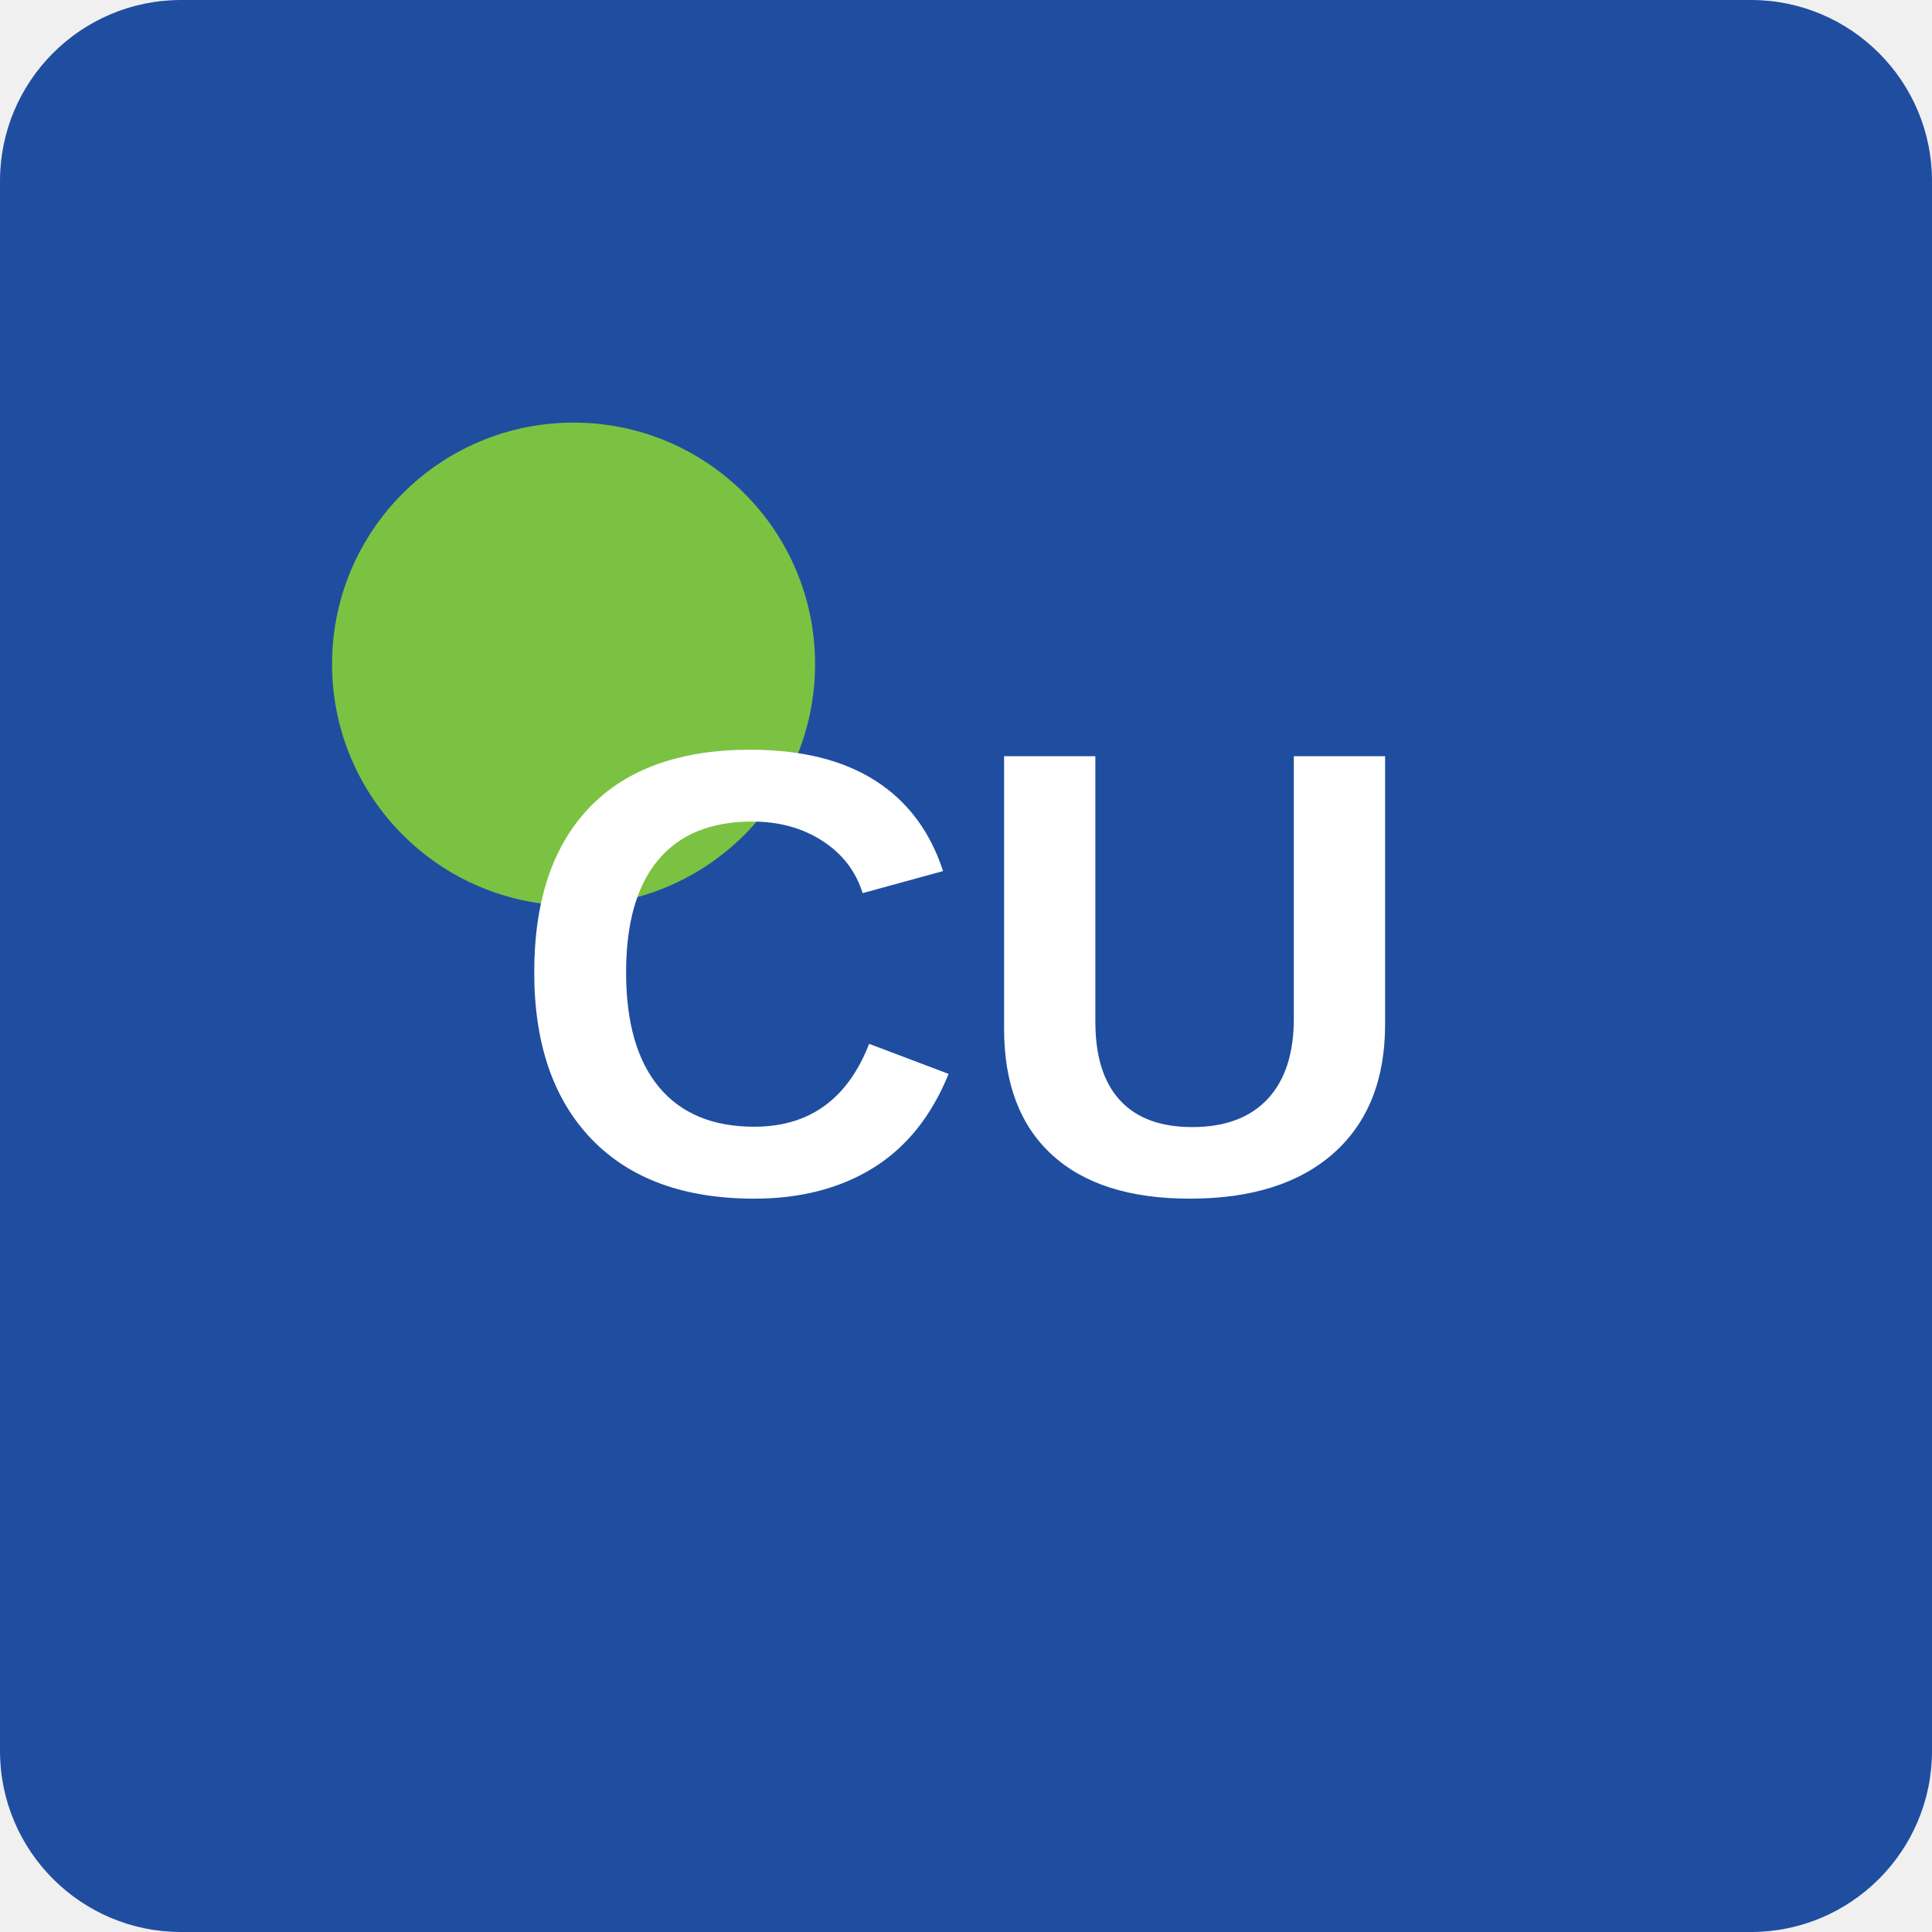
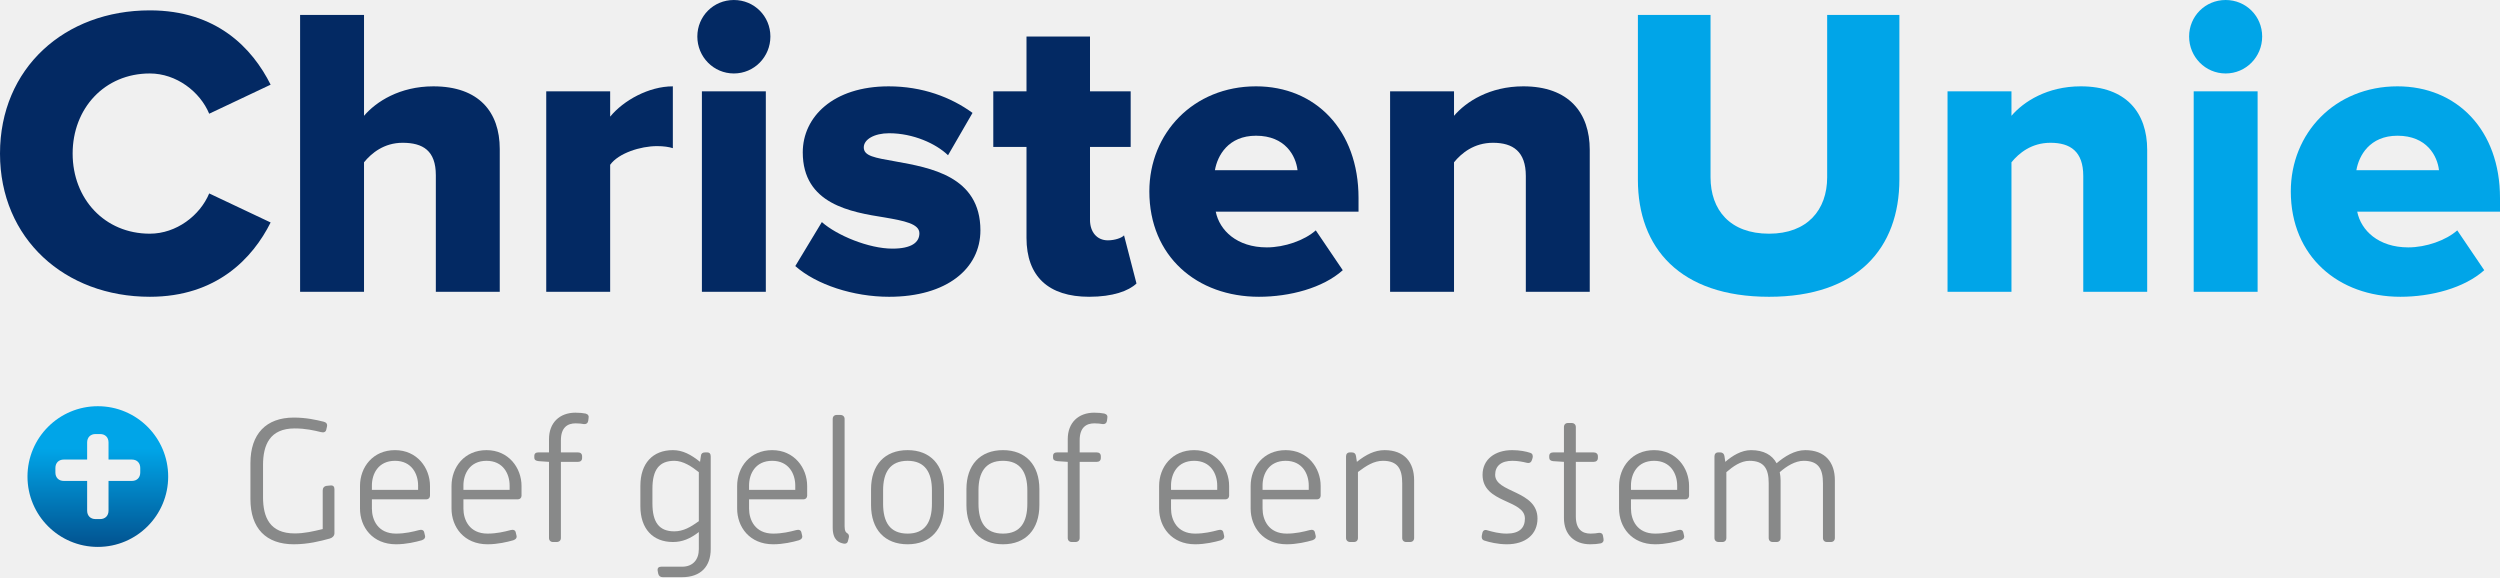
- <svg xmlns="http://www.w3.org/2000/svg" width="256" height="256" viewBox="0 0 256 256" role="img" aria-label="ChristenUnie logo placeholder">
-   <rect width="256" height="256" fill="#1f4ea0" rx="24" />
-   <circle cx="76" cy="88" r="32" fill="#7cc242" />
-   <text x="128" y="158" text-anchor="middle" fill="#ffffff" font-family="Arial, Helvetica, sans-serif" font-size="84" font-weight="700">CU</text>
+ <svg xmlns="http://www.w3.org/2000/svg" width="866.265" height="200" clip-rule="evenodd" fill-rule="evenodd" stroke-linejoin="round" stroke-miterlimit="1.414" version="1.1" viewBox="0 0 866.265 200" xml:space="preserve">
+   <g transform="scale(2.959455)" fill-rule="nonzero">
+     <g fill="#888989">
+       <path d="m29.322 54.219c0-3.401 1.824-5.328 5.082-5.328 1.434 0 2.623 0.266 3.523 0.492 0.288 0.082 0.432 0.267 0.35 0.594l-0.082 0.349c-0.062 0.266-0.309 0.348-0.615 0.266-0.84-0.205-1.824-0.43-3.074-0.43-2.911 0-3.709 1.926-3.709 4.283v3.77c0 2.357 0.798 4.241 3.709 4.241 1.148 0 2.171-0.245 3.279-0.512v-4.529c0-0.286 0.164-0.491 0.471-0.532l0.429-0.041c0.328-0.041 0.473 0.143 0.473 0.43v5.164c0 0.287-0.227 0.533-0.533 0.615-1.108 0.307-2.561 0.676-4.221 0.676-3.258 0-5.082-1.865-5.082-5.287z" />
+       <path d="m48.953 57.354v-0.512c0-1.332-0.738-2.888-2.705-2.888s-2.705 1.536-2.705 2.888v0.512zm-6.803-0.451c0-2.213 1.516-4.199 4.098-4.199s4.098 2.068 4.098 4.199v1.148c0 0.225-0.184 0.41-0.389 0.41h-6.414v1.086c0 1.291 0.676 2.93 2.828 2.93 1.066 0 1.988-0.225 2.684-0.41 0.308-0.082 0.554-0.02 0.615 0.267l0.082 0.348c0.082 0.266-0.061 0.471-0.369 0.574-0.717 0.204-1.825 0.471-3.012 0.471-2.766 0-4.221-2.028-4.221-4.18z" />
+       <path d="m59.669 57.354v-0.512c0-1.332-0.739-2.888-2.706-2.888-1.966 0-2.704 1.536-2.704 2.888v0.512zm-6.803-0.451c0-2.213 1.515-4.199 4.097-4.199 2.583 0 4.1 2.068 4.1 4.199v1.148c0 0.225-0.185 0.41-0.39 0.41h-6.414v1.086c0 1.291 0.678 2.93 2.828 2.93 1.066 0 1.988-0.225 2.686-0.41 0.306-0.082 0.552-0.02 0.613 0.267l0.082 0.348c0.082 0.266-0.061 0.471-0.37 0.574-0.717 0.204-1.822 0.471-3.011 0.471-2.766 0-4.221-2.028-4.221-4.18z" />
+       <path d="m64.28 54.076-1.208-0.082c-0.35-0.04-0.512-0.144-0.512-0.431v-0.183c0-0.287 0.183-0.41 0.47-0.41h1.25v-1.557c0-1.927 1.25-3.095 3.094-3.095 0.471 0 0.881 0.041 1.189 0.103 0.307 0.082 0.409 0.287 0.348 0.552l-0.041 0.309c-0.041 0.245-0.224 0.408-0.533 0.368-0.224-0.041-0.533-0.082-0.941-0.082-0.944 0-1.723 0.472-1.723 1.987v1.415h2.007c0.288 0 0.474 0.164 0.474 0.451v0.205c0 0.286-0.186 0.45-0.474 0.45h-2.007v8.914c0 0.286-0.205 0.471-0.493 0.471h-0.429c-0.287 0-0.471-0.185-0.471-0.471z" />
+       <path d="m78.953 62.212c1.064 0 1.926-0.513 2.869-1.189v-5.738c-0.82-0.655-1.825-1.331-2.869-1.331-1.783 0-2.563 1.065-2.563 3.258v1.741c0 2.193 0.78 3.259 2.563 3.259m-3.975-5.328c0-2.623 1.434-4.18 3.811-4.18 1.126 0 2.111 0.512 3.175 1.372l0.104-0.717c0.02-0.246 0.184-0.389 0.471-0.389h0.266c0.287 0 0.409 0.184 0.409 0.471v10.839c0 2.05-1.167 3.3-3.359 3.3h-2.256c-0.285 0-0.47-0.143-0.531-0.41l-0.062-0.327c-0.061-0.35 0.123-0.492 0.409-0.492h2.44c1.289 0 1.967-0.84 1.967-2.049v-2.009c-1.004 0.778-1.925 1.168-3.033 1.168-2.358 0-3.811-1.558-3.811-4.181z" />
+       <path d="m93.113 57.354v-0.512c0-1.332-0.738-2.888-2.705-2.888s-2.705 1.536-2.705 2.888v0.512zm-6.805-0.451c0-2.213 1.518-4.199 4.1-4.199s4.098 2.068 4.098 4.199v1.148c0 0.225-0.184 0.41-0.389 0.41h-6.414v1.086c0 1.291 0.676 2.93 2.827 2.93 1.065 0 1.987-0.225 2.684-0.41 0.308-0.082 0.553-0.02 0.616 0.267l0.082 0.348c0.082 0.266-0.063 0.471-0.369 0.574-0.717 0.204-1.825 0.471-3.013 0.471-2.767 0-4.222-2.028-4.222-4.18z" />
+       <path d="m97.497 49.055c0-0.287 0.184-0.471 0.471-0.471h0.429c0.288 0 0.493 0.184 0.493 0.471v12.582c0 0.574 0.164 0.697 0.287 0.778 0.186 0.103 0.268 0.287 0.205 0.533l-0.082 0.328c-0.041 0.246-0.183 0.43-0.533 0.369-0.512-0.103-1.27-0.369-1.27-1.865z" />
+       <path d="m106.267 62.477c2.07 0 2.847-1.373 2.847-3.504v-1.558c0-2.089-0.799-3.461-2.847-3.461-2.069 0-2.87 1.372-2.87 3.461v1.558c0 2.131 0.78 3.504 2.87 3.504m-4.281-5.205c0-2.827 1.597-4.568 4.281-4.568 2.664 0 4.262 1.741 4.262 4.568v1.865c0 2.848-1.598 4.59-4.262 4.59-2.684 0-4.281-1.742-4.281-4.59z" />
+       <path d="m117.435 62.477c2.07 0 2.85-1.373 2.85-3.504v-1.558c0-2.089-0.801-3.461-2.85-3.461-2.068 0-2.87 1.372-2.87 3.461v1.558c0 2.131 0.78 3.504 2.87 3.504m-4.281-5.205c0-2.827 1.597-4.568 4.281-4.568 2.664 0 4.261 1.741 4.261 4.568v1.865c0 2.848-1.597 4.59-4.261 4.59-2.684 0-4.281-1.742-4.281-4.59z" />
+       <path d="m125.017 54.076-1.209-0.082c-0.348-0.04-0.512-0.144-0.512-0.431v-0.183c0-0.287 0.185-0.41 0.471-0.41h1.25v-1.557c0-1.927 1.25-3.095 3.096-3.095 0.47 0 0.881 0.041 1.187 0.103 0.307 0.082 0.41 0.287 0.347 0.552l-0.04 0.309c-0.042 0.245-0.225 0.408-0.531 0.368-0.227-0.041-0.534-0.082-0.944-0.082-0.943 0-1.72 0.472-1.72 1.987v1.415h2.007c0.287 0 0.471 0.164 0.471 0.451v0.205c0 0.286-0.184 0.45-0.471 0.45h-2.007v8.914c0 0.286-0.206 0.471-0.493 0.471h-0.429c-0.287 0-0.473-0.185-0.473-0.471z" />
+       <path d="m142.517 57.354v-0.512c0-1.332-0.737-2.888-2.705-2.888-1.967 0-2.703 1.536-2.703 2.888v0.512zm-6.803-0.451c0-2.213 1.515-4.199 4.098-4.199 2.582 0 4.1 2.068 4.1 4.199v1.148c0 0.225-0.186 0.41-0.391 0.41h-6.412v1.086c0 1.291 0.676 2.93 2.826 2.93 1.066 0 1.988-0.225 2.686-0.41 0.306-0.082 0.552-0.02 0.615 0.267l0.079 0.348c0.082 0.266-0.06 0.471-0.367 0.574-0.719 0.204-1.824 0.471-3.013 0.471-2.766 0-4.221-2.028-4.221-4.18z" />
+       <path d="m153.234 57.354v-0.512c0-1.332-0.736-2.888-2.703-2.888s-2.705 1.536-2.705 2.888v0.512zm-6.803-0.451c0-2.213 1.518-4.199 4.1-4.199s4.098 2.068 4.098 4.199v1.148c0 0.225-0.184 0.41-0.389 0.41h-6.414v1.086c0 1.291 0.676 2.93 2.828 2.93 1.064 0 1.986-0.225 2.684-0.41 0.306-0.082 0.552-0.02 0.615 0.267l0.082 0.348c0.082 0.266-0.063 0.471-0.369 0.574-0.717 0.204-1.825 0.471-3.012 0.471-2.768 0-4.223-2.028-4.223-4.18z" />
+       <path d="m157.599 53.441c0-0.287 0.164-0.472 0.451-0.472h0.227c0.285 0 0.449 0.144 0.49 0.43l0.103 0.677c1.045-0.84 2.09-1.372 3.239-1.372 2.314 0 3.463 1.413 3.463 3.523v6.763c0 0.286-0.186 0.471-0.473 0.471h-0.451c-0.285 0-0.471-0.185-0.471-0.471v-6.414c0-1.681-0.533-2.622-2.254-2.622-1.066 0-1.947 0.573-2.929 1.31v7.726c0 0.286-0.186 0.471-0.473 0.471h-0.43c-0.287 0-0.492-0.185-0.492-0.471z" />
+       <path d="m173.564 62.395c0.061-0.287 0.285-0.41 0.572-0.307 0.574 0.164 1.373 0.389 2.276 0.389 1.515 0 2.131-0.697 2.131-1.762 0-2.254-4.959-1.762-4.959-5.123 0-1.802 1.455-2.888 3.462-2.888 0.903 0 1.661 0.164 2.09 0.306 0.309 0.082 0.369 0.328 0.309 0.594l-0.082 0.268c-0.082 0.245-0.268 0.409-0.637 0.306-0.408-0.102-1.004-0.224-1.658-0.224-1.313 0-2.008 0.613-2.008 1.638 0 2.131 4.957 1.803 4.957 5.123 0 1.844-1.392 3.012-3.586 3.012-1.064 0-2.049-0.246-2.623-0.43-0.285-0.082-0.367-0.328-0.306-0.615z" />
+       <path d="m183.113 54.076-1.271-0.082c-0.307-0.04-0.452-0.163-0.452-0.45v-0.145c0-0.286 0.186-0.429 0.473-0.429h1.25v-2.971c0-0.287 0.184-0.472 0.471-0.472h0.429c0.287 0 0.493 0.185 0.493 0.472v2.971h2.089c0.288 0 0.493 0.164 0.493 0.451v0.205c0 0.286-0.205 0.45-0.493 0.45h-2.089v6.394c0 1.515 0.757 2.007 1.72 2.007 0.391 0 0.739-0.041 0.922-0.082 0.287-0.041 0.492 0.062 0.533 0.328l0.063 0.348c0.06 0.268-0.063 0.492-0.35 0.554-0.306 0.061-0.736 0.102-1.209 0.102-1.843 0-3.072-1.127-3.072-3.073z" />
+       <path d="m196.371 57.354v-0.512c0-1.332-0.738-2.888-2.705-2.888s-2.705 1.536-2.705 2.888v0.512zm-6.805-0.451c0-2.213 1.518-4.199 4.1-4.199s4.098 2.068 4.098 4.199v1.148c0 0.225-0.184 0.41-0.389 0.41h-6.414v1.086c0 1.291 0.676 2.93 2.828 2.93 1.064 0 1.986-0.225 2.684-0.41 0.306-0.082 0.552-0.02 0.615 0.267l0.082 0.348c0.082 0.266-0.063 0.471-0.369 0.574-0.717 0.204-1.825 0.471-3.012 0.471-2.768 0-4.223-2.028-4.223-4.18z" />
+       <path d="m200.736 53.441c0-0.287 0.162-0.472 0.449-0.472h0.227c0.287 0 0.451 0.164 0.492 0.43l0.102 0.677c0.82-0.717 1.884-1.372 3.011-1.372 1.496 0 2.481 0.573 2.992 1.536 0.942-0.799 2.112-1.536 3.362-1.536 2.314 0 3.463 1.413 3.463 3.523v6.763c0 0.286-0.186 0.471-0.473 0.471h-0.451c-0.285 0-0.471-0.185-0.471-0.471v-6.414c0-1.681-0.533-2.622-2.254-2.622-0.982 0-1.988 0.613-2.806 1.331 0.06 0.307 0.101 0.614 0.101 0.963v6.742c0 0.286-0.183 0.471-0.471 0.471h-0.451c-0.287 0-0.47-0.185-0.47-0.471v-6.414c0-1.681-0.534-2.622-2.254-2.622-1.026 0-1.948 0.675-2.705 1.331v7.705c0 0.286-0.186 0.471-0.471 0.471h-0.432c-0.287 0-0.49-0.185-0.49-0.471z" />
+     </g>
+     <path d="m3.218 55.798c0 4.548 3.688 8.236 8.237 8.236s8.236-3.688 8.236-8.236c0-4.55-3.687-8.237-8.236-8.237s-8.237 3.687-8.237 8.237zm3.268-0.474v-0.532c0-0.596 0.391-0.986 0.987-0.986h2.73v-2c0-0.595 0.388-0.987 0.984-0.987h0.534c0.596 0 0.986 0.392 0.986 0.987v2h2.731c0.595 0 0.983 0.39 0.983 0.986v0.532c0 0.596-0.388 0.986-0.983 0.986h-2.731v3.479c0 0.595-0.39 0.987-0.986 0.987h-0.534c-0.596 0-0.984-0.392-0.984-0.987v-3.479h-2.73c-0.596 0-0.987-0.39-0.987-0.986z" fill="url(#_Linear1)" />
+     <g fill="#032963">
+       <path d="m0 17.981c0-10.011 7.582-16.767 17.544-16.767 7.825 0 12.004 4.423 14.143 8.7l-7.193 3.401c-1.069-2.575-3.839-4.713-6.95-4.713-5.297 0-9.039 4.082-9.039 9.379s3.742 9.38 9.039 9.38c3.111 0 5.881-2.139 6.95-4.714l7.193 3.401c-2.09 4.18-6.318 8.7-14.143 8.7-9.962 0-17.544-6.804-17.544-16.767" />
+       <path d="m51.029 20.509c0-2.868-1.506-3.791-3.888-3.791-2.187 0-3.645 1.215-4.52 2.284v15.163h-7.484v-32.415h7.484v11.809c1.409-1.652 4.18-3.45 8.116-3.45 5.346 0 7.776 3.013 7.776 7.338v16.718h-7.484z" />
+       <path d="m63.957 10.692h7.483l1e-3 2.965c1.555-1.896 4.52-3.548 7.339-3.548v7.241c-0.438-0.145-1.07-0.242-1.847-0.242-1.945 0-4.52 0.826-5.493 2.186v14.872h-7.484v-23.474z" />
+       <path d="m82.182 10.692h7.484v23.474h-7.484zm-0.535-6.416c0-2.381 1.896-4.276 4.277-4.276 2.382 0 4.277 1.895 4.277 4.276 0 2.382-1.895 4.326-4.277 4.326-2.381 0-4.277-1.944-4.277-4.326" />
+       <path d="m96.226 26.001c1.75 1.555 5.492 3.11 8.262 3.11 2.236 0 3.159-0.729 3.159-1.798 0-1.118-1.798-1.458-4.034-1.847-3.985-0.632-9.622-1.555-9.622-7.63 0-4.131 3.547-7.727 10.059-7.727 3.937 0 7.29 1.264 9.818 3.11l-2.868 4.957c-1.409-1.361-4.082-2.575-6.901-2.575-1.749 0-2.964 0.729-2.964 1.652 0 1.02 1.263 1.215 3.742 1.652 3.985 0.729 9.914 1.701 9.914 8.068 0 4.471-3.937 7.776-10.692 7.776-4.18 0-8.505-1.41-10.983-3.597z" />
+       <path d="m120.186 27.847v-10.643h-3.888v-6.513h3.888v-6.415h7.436v6.415h4.762v6.513h-4.762v8.553c0 1.361 0.777 2.382 2.089 2.382 0.827 0 1.653-0.292 1.896-0.584l1.458 5.638c-0.924 0.875-2.771 1.555-5.541 1.555-4.762 0-7.338-2.381-7.338-6.901" />
+       <path d="m142.249 19.925h9.671c-0.194-1.652-1.409-4.034-4.86-4.034-3.256 0-4.519 2.333-4.811 4.034m4.811-9.817c6.95 0 12.003 5.103 12.003 13.073v1.604h-16.717c0.438 2.187 2.479 4.18 5.977 4.18 2.09 0 4.423-0.827 5.736-1.993l3.158 4.665c-2.332 2.09-6.221 3.111-9.817 3.111-7.241 0-12.83-4.714-12.83-12.344 0-6.804 5.153-12.296 12.49-12.296" />
+       <path d="m178.65 20.606c0-2.868-1.507-3.888-3.84-3.888-2.235 0-3.693 1.215-4.567 2.284v15.163h-7.485v-23.474h7.485v2.868c1.409-1.652 4.178-3.451 8.115-3.451 5.347 0 7.776 3.111 7.776 7.436v16.621h-7.484z" />
+     </g>
+     <g fill="#00a5e8">
+       <path d="m191.772 1.75h8.505v19.002c0 3.839 2.284 6.61 6.852 6.61 4.471 0 6.804-2.771 6.804-6.61v-19.002h8.456v19.245c0 8.067-4.908 13.754-15.26 13.754-10.449 0-15.357-5.735-15.357-13.705z" />
+       <path d="m243.918 20.606c0-2.868-1.507-3.888-3.839-3.888-2.235 0-3.693 1.215-4.568 2.284v15.163h-7.485v-23.474h7.485v2.868c1.409-1.652 4.179-3.451 8.116-3.451 5.346 0 7.775 3.111 7.775 7.436v16.621h-7.484z" />
+       <path d="m256.847 10.692h7.484v23.474h-7.484zm-0.536-6.416c0-2.381 1.896-4.276 4.278-4.276 2.381 0 4.276 1.895 4.276 4.276 0 2.382-1.895 4.326-4.276 4.326-2.382 0-4.278-1.944-4.278-4.326" />
+       <path d="m275.896 19.925h9.672c-0.194-1.652-1.41-4.034-4.86-4.034-3.256 0-4.52 2.333-4.812 4.034m4.812-9.817c6.95 0 12.003 5.103 12.003 13.073v1.604h-16.717c0.437 2.187 2.478 4.18 5.977 4.18 2.09 0 4.423-0.827 5.735-1.993l3.159 4.665c-2.333 2.09-6.221 3.111-9.817 3.111-7.242 0-12.831-4.714-12.831-12.344 0-6.804 5.153-12.296 12.491-12.296" />
+     </g>
+   </g>
+   <defs>
+     <linearGradient id="_Linear1" x2="1" gradientTransform="matrix(0,-17.2907,17.2907,0,11.4544,69.8059)" gradientUnits="userSpaceOnUse">
+       <stop stop-color="#032963" offset="0" />
+       <stop stop-color="#00a5e8" offset="1" />
+     </linearGradient>
+   </defs>
</svg>
